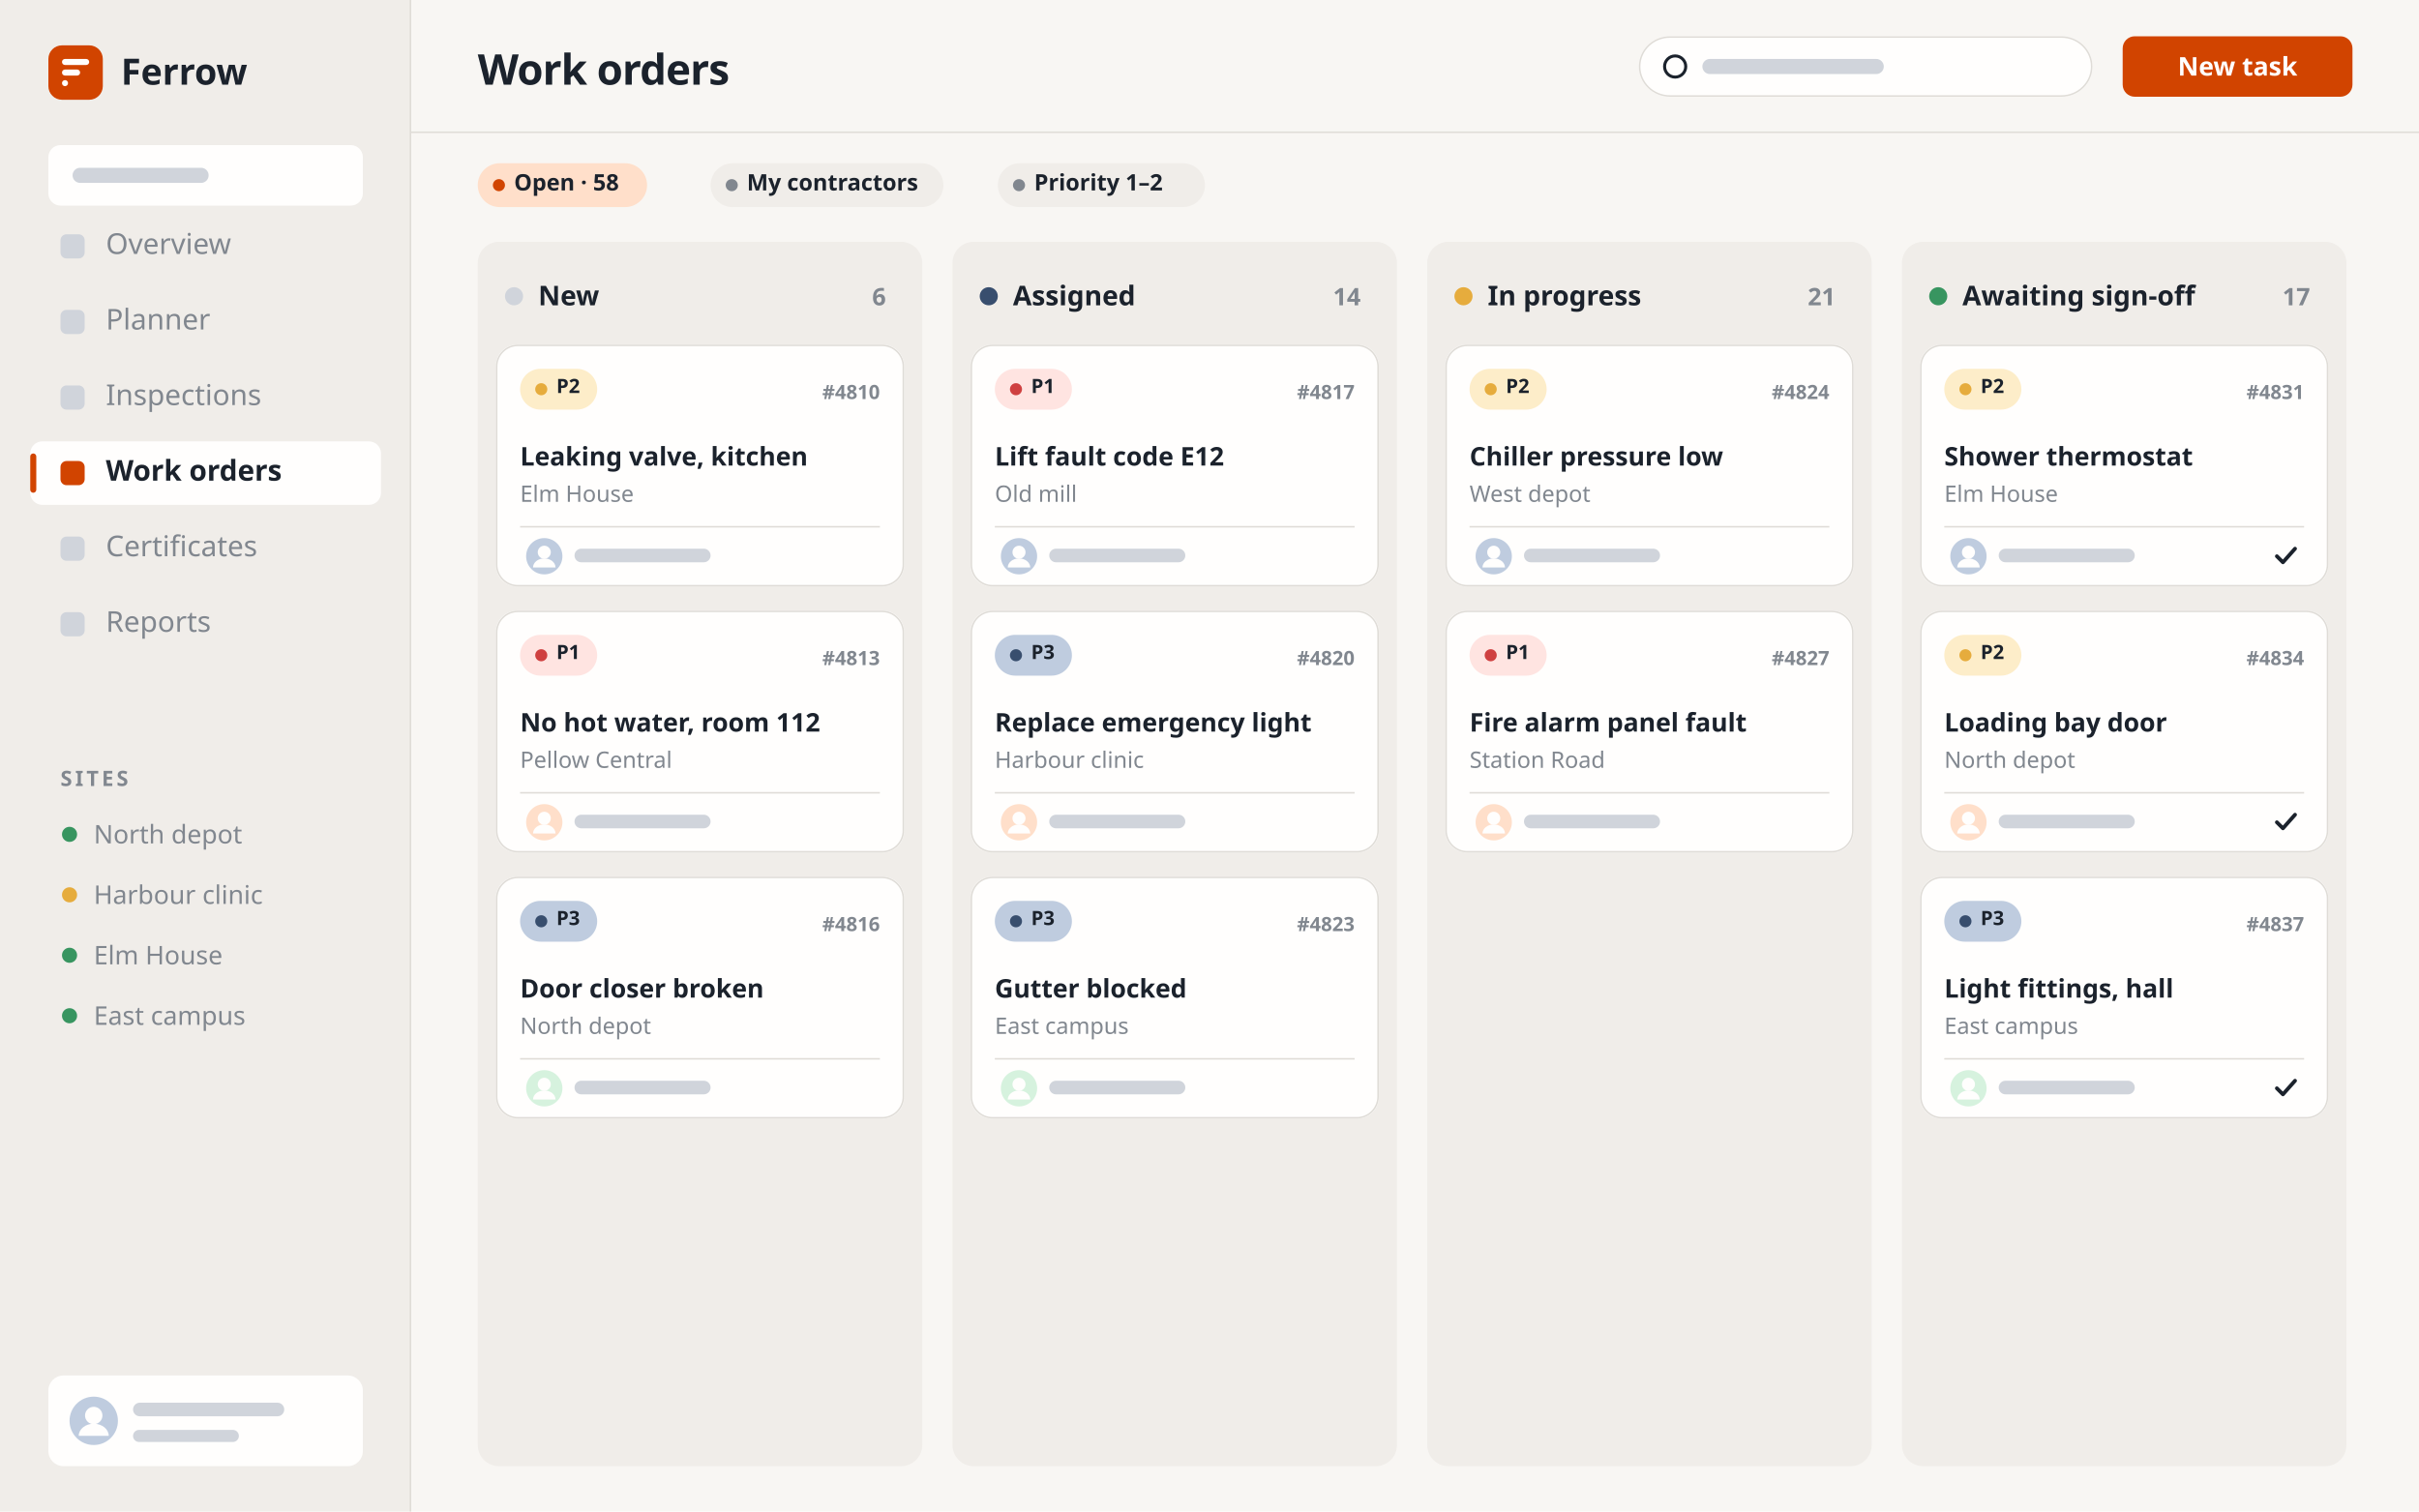
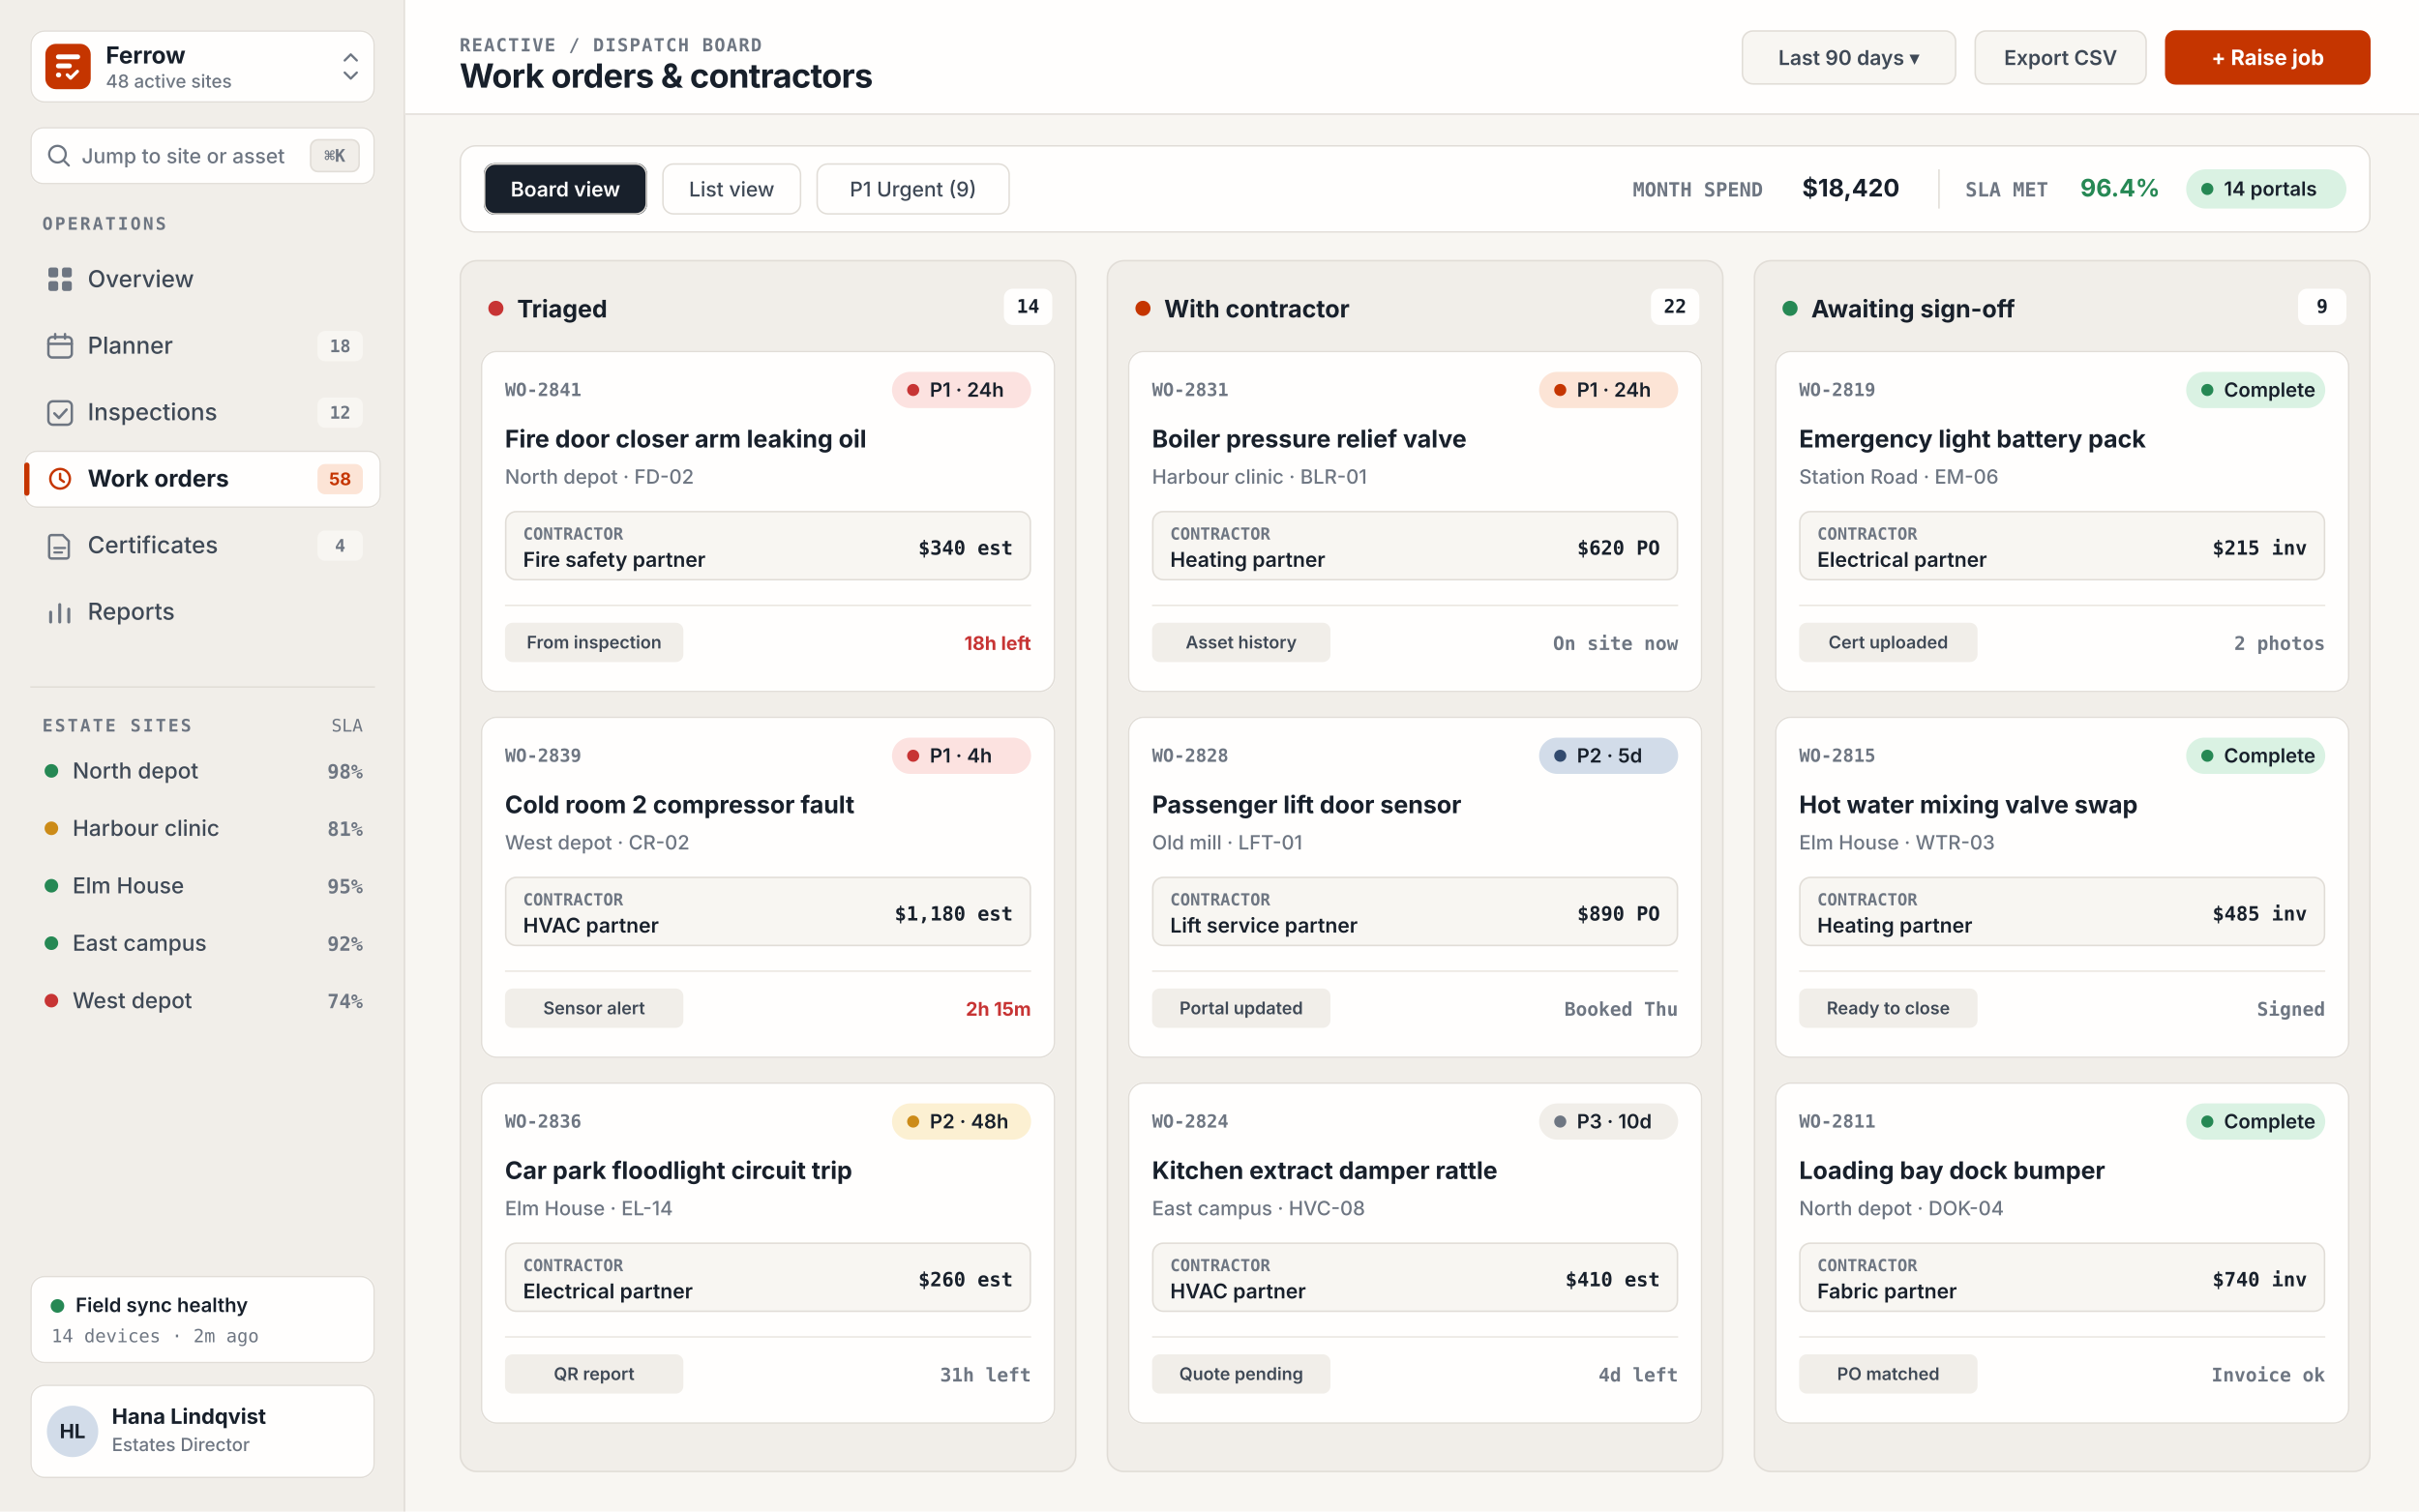
<svg xmlns="http://www.w3.org/2000/svg" viewBox="0 0 1600 1000" width="1600" height="1000">
-   <style>.s-bg{fill:#f8f6f3}.s-panel{fill:#fffefd}.s-sunk{fill:#f0ede9}.s-line{fill:#dfdcd7}.s-ink{fill:#1b222c}.s-muted{fill:#81878f}.s-faint{fill:#d0d4db}.s-acc{fill:#d14400}.s-acc2{fill:#ffdfca}.s-ok{fill:#389560}.s-ok2{fill:#d6f2de}.s-warn{fill:#e6ac3d}.s-warn2{fill:#fdedc9}.s-bad{fill:#cf4040}.s-bad2{fill:#ffe4e1}.s-data{fill:#384e6e}.s-data2{fill:#bfccdf}.s-skin{fill:#d6d3cf}.s-hair{fill:#1f2733}.s-hair2{fill:#7d838e}.s-stroke{fill:none;stroke:#dfdcd7}.s-stroke-ink{fill:none;stroke:#1b222c}.s-stroke-acc{fill:none;stroke:#d14400}.s-stroke-data{fill:none;stroke:#384e6e}.s-text{fill:#1b222c;font-family:system-ui,sans-serif}.s-text-muted{fill:#81878f;font-family:system-ui,sans-serif}.s-text-acc{fill:#d14400;font-family:system-ui,sans-serif}.s-num{fill:#1b222c;font-family:system-ui,sans-serif}.s-logo{fill:currentColor}.s-logo-text{fill:currentColor;font-family:system-ui,sans-serif}</style>
+   <style>.s-bg{fill:#f8f6f2}.s-panel{fill:#fffefd}.s-sunk{fill:#f1eee9}.s-line{fill:#e1ddd7}.s-grid{fill:#eae6e0}.s-ink{fill:#18202b}.s-ink-soft{fill:#3f4956}.s-muted{fill:#6e7682}.s-faint{fill:#cfd4dc}.s-acc{fill:#c53500}.s-acc2{fill:#fce4d6}.s-ok{fill:#268854}.s-ok2{fill:#daf2e3}.s-warn{fill:#cc8b18}.s-warn2{fill:#fcf0d2}.s-bad{fill:#c73434}.s-bad2{fill:#fce2e0}.s-data{fill:#324a6e}.s-data2{fill:#d2dce9}.s-skin{fill:#d6d3cf}.s-hair{fill:#1f2733}.s-hair2{fill:#7d838e}.s-stroke{fill:none;stroke:#e1ddd7}.s-stroke-grid{fill:none;stroke:#eae6e0}.s-stroke-faint{fill:none;stroke:#cfd4dc}.s-stroke-ink{fill:none;stroke:#18202b}.s-stroke-panel{fill:none;stroke:#fffefd}.s-stroke-muted{fill:none;stroke:#6e7682}.s-stroke-acc{fill:none;stroke:#c53500}.s-stroke-ok{fill:none;stroke:#268854}.s-stroke-warn{fill:none;stroke:#cc8b18}.s-stroke-bad{fill:none;stroke:#c73434}.s-stroke-data{fill:none;stroke:#324a6e}.s-text{fill:#18202b;font-family:system-ui,-apple-system,sans-serif}.s-text-soft{fill:#3f4956;font-family:system-ui,-apple-system,sans-serif}.s-text-muted{fill:#6e7682;font-family:system-ui,-apple-system,sans-serif}.s-text-acc{fill:#c53500;font-family:system-ui,-apple-system,sans-serif}.s-text-on-acc{fill:#fffefd;font-family:system-ui,-apple-system,sans-serif}.s-text-ok{fill:#268854;font-family:system-ui,-apple-system,sans-serif}.s-text-bad{fill:#c73434;font-family:system-ui,-apple-system,sans-serif}.s-text-mono{fill:#6e7682;font-family:ui-monospace,Menlo,monospace}.s-text-mono-ink{fill:#18202b;font-family:ui-monospace,Menlo,monospace}.s-num{fill:#18202b;font-family:system-ui,-apple-system,sans-serif}</style>
  <rect x="0" y="0" width="1600" height="1000" class="s-bg" />
-   <rect x="0" y="0" width="272" height="1000" class="s-sunk" />
-   <rect x="271" y="0" width="1" height="1000" class="s-line" />
-   <rect x="32" y="30" width="36" height="36" rx="9" class="s-acc" />
-   <rect x="41" y="39" width="18" height="4" rx="2" class="s-panel" />
-   <rect x="41" y="46" width="12" height="4" rx="2" class="s-panel" />
-   <rect x="41" y="53" width="4" height="4" rx="2" class="s-panel" />
-   <text x="80" y="56" font-size="24" font-weight="760" text-anchor="start" class="s-text">Ferrow</text>
-   <rect x="32" y="96" width="208" height="40" rx="8" class="s-panel" />
-   <rect x="48" y="111" width="90" height="10" rx="5" class="s-faint" />
-   <rect x="40" y="155" width="16" height="16" rx="4" class="s-faint" />
-   <text x="70" y="168" font-size="19" font-weight="500" text-anchor="start" class="s-text-muted">Overview</text>
-   <rect x="40" y="205" width="16" height="16" rx="4" class="s-faint" />
-   <text x="70" y="218" font-size="19" font-weight="500" text-anchor="start" class="s-text-muted">Planner</text>
-   <rect x="40" y="255" width="16" height="16" rx="4" class="s-faint" />
-   <text x="70" y="268" font-size="19" font-weight="500" text-anchor="start" class="s-text-muted">Inspections</text>
-   <rect x="20" y="292" width="232" height="42" rx="8" class="s-panel" />
-   <rect x="20" y="300" width="4" height="26" rx="2" class="s-acc" />
-   <rect x="40" y="305" width="16" height="16" rx="4" class="s-acc" />
-   <text x="70" y="318" font-size="19" font-weight="650" text-anchor="start" class="s-text">Work orders</text>
-   <rect x="40" y="355" width="16" height="16" rx="4" class="s-faint" />
-   <text x="70" y="368" font-size="19" font-weight="500" text-anchor="start" class="s-text-muted">Certificates</text>
-   <rect x="40" y="405" width="16" height="16" rx="4" class="s-faint" />
-   <text x="70" y="418" font-size="19" font-weight="500" text-anchor="start" class="s-text-muted">Reports</text>
-   <text x="40" y="520" font-size="14" font-weight="700" text-anchor="start" class="s-text-muted" letter-spacing="2">SITES</text>
-   <circle cx="46" cy="552" r="5" class="s-ok" />
-   <text x="62" y="558" font-size="17" font-weight="500" text-anchor="start" class="s-text-muted">North depot</text>
-   <circle cx="46" cy="592" r="5" class="s-warn" />
-   <text x="62" y="598" font-size="17" font-weight="500" text-anchor="start" class="s-text-muted">Harbour clinic</text>
-   <circle cx="46" cy="632" r="5" class="s-ok" />
-   <text x="62" y="638" font-size="17" font-weight="500" text-anchor="start" class="s-text-muted">Elm House</text>
-   <circle cx="46" cy="672" r="5" class="s-ok" />
-   <text x="62" y="678" font-size="17" font-weight="500" text-anchor="start" class="s-text-muted">East campus</text>
-   <rect x="32" y="910" width="208" height="60" rx="10" class="s-panel" />
-   <circle cx="62" cy="940" r="16" class="s-data2" />
-   <circle cx="62" cy="936.48" r="5.76" class="s-panel" />
-   <path d="M52.08 949.92a9.92 8 0 0 1 19.84 0" class="s-panel" />
-   <rect x="88" y="928" width="100" height="9" rx="4.5" class="s-faint" />
-   <rect x="88" y="946" width="70" height="8" rx="4" class="s-faint" />
-   <rect x="272" y="0" width="1328" height="88" class="s-bg" />
-   <rect x="272" y="87" width="1328" height="1" class="s-line" />
-   <text x="316" y="56" font-size="28" font-weight="720" text-anchor="start" class="s-text" letter-spacing="-0.5">Work orders</text>
-   <rect x="1084" y="24" width="300" height="40" rx="20" class="s-panel" />
-   <rect x="1084.5" y="24.5" width="299" height="39" rx="20" class="s-stroke" />
-   <circle cx="1108" cy="44" r="7" class="s-stroke-ink" stroke-width="2" />
-   <rect x="1126" y="39" width="120" height="10" rx="5" class="s-faint" />
-   <rect x="1404" y="24" width="152" height="40" rx="8" class="s-acc" />
-   <text x="1480" y="50" font-size="17" font-weight="650" text-anchor="middle" class="s-text" style="fill:var(--shot-panel,#fff)">New task</text>
-   <rect x="316" y="108" width="112" height="29" rx="14.5" class="s-acc2" />
-   <circle cx="330" cy="122.5" r="4" class="s-acc" />
-   <text x="340" y="126" font-size="15" font-weight="560" text-anchor="start" class="s-text">Open · 58</text>
-   <rect x="470" y="108" width="154" height="29" rx="14.5" class="s-sunk" />
-   <circle cx="484" cy="122.5" r="4" class="s-muted" />
-   <text x="494" y="126" font-size="15" font-weight="560" text-anchor="start" class="s-text">My contractors</text>
-   <rect x="660" y="108" width="137" height="29" rx="14.5" class="s-sunk" />
-   <circle cx="674" cy="122.5" r="4" class="s-muted" />
-   <text x="684" y="126" font-size="15" font-weight="560" text-anchor="start" class="s-text">Priority 1–2</text>
-   <rect x="316" y="160" width="294" height="810" rx="14" class="s-sunk" />
-   <circle cx="340" cy="196" r="6" class="s-faint" />
-   <text x="356" y="202" font-size="18" font-weight="680" text-anchor="start" class="s-text">New</text>
-   <text x="586" y="202" font-size="16" font-weight="600" text-anchor="end" class="s-text-muted">6</text>
-   <rect x="328" y="228" width="270" height="160" rx="14" class="s-panel" />
-   <rect x="328.5" y="228.5" width="269" height="159" rx="14" class="s-stroke" />
-   <rect x="344" y="244" width="51" height="27" rx="13.5" class="s-warn2" />
-   <circle cx="358" cy="257.5" r="4" class="s-warn" />
-   <text x="368" y="260" font-size="13" font-weight="560" text-anchor="start" class="s-text">P2</text>
-   <text x="582" y="264" font-size="13" font-weight="600" text-anchor="end" class="s-text-muted">#4810</text>
-   <text x="344" y="308" font-size="17" font-weight="650" text-anchor="start" class="s-text">Leaking valve, kitchen</text>
-   <text x="344" y="332" font-size="15" font-weight="500" text-anchor="start" class="s-text-muted">Elm House</text>
-   <rect x="344" y="348" width="238" height="1" class="s-line" />
-   <circle cx="360" cy="368" r="12" class="s-data2" />
-   <circle cx="360" cy="365.36" r="4.32" class="s-panel" />
-   <path d="M352.56 375.44a7.44 6 0 0 1 14.88 0" class="s-panel" />
-   <rect x="380" y="363" width="90" height="9" rx="4.5" class="s-faint" />
-   <rect x="328" y="404" width="270" height="160" rx="14" class="s-panel" />
-   <rect x="328.5" y="404.5" width="269" height="159" rx="14" class="s-stroke" />
-   <rect x="344" y="420" width="51" height="27" rx="13.5" class="s-bad2" />
-   <circle cx="358" cy="433.5" r="4" class="s-bad" />
-   <text x="368" y="436" font-size="13" font-weight="560" text-anchor="start" class="s-text">P1</text>
-   <text x="582" y="440" font-size="13" font-weight="600" text-anchor="end" class="s-text-muted">#4813</text>
-   <text x="344" y="484" font-size="17" font-weight="650" text-anchor="start" class="s-text">No hot water, room 112</text>
-   <text x="344" y="508" font-size="15" font-weight="500" text-anchor="start" class="s-text-muted">Pellow Central</text>
-   <rect x="344" y="524" width="238" height="1" class="s-line" />
-   <circle cx="360" cy="544" r="12" class="s-acc2" />
-   <circle cx="360" cy="541.36" r="4.32" class="s-panel" />
-   <path d="M352.56 551.44a7.44 6 0 0 1 14.88 0" class="s-panel" />
-   <rect x="380" y="539" width="90" height="9" rx="4.5" class="s-faint" />
-   <rect x="328" y="580" width="270" height="160" rx="14" class="s-panel" />
-   <rect x="328.5" y="580.5" width="269" height="159" rx="14" class="s-stroke" />
-   <rect x="344" y="596" width="51" height="27" rx="13.5" class="s-data2" />
-   <circle cx="358" cy="609.5" r="4" class="s-data" />
-   <text x="368" y="612" font-size="13" font-weight="560" text-anchor="start" class="s-text">P3</text>
-   <text x="582" y="616" font-size="13" font-weight="600" text-anchor="end" class="s-text-muted">#4816</text>
-   <text x="344" y="660" font-size="17" font-weight="650" text-anchor="start" class="s-text">Door closer broken</text>
-   <text x="344" y="684" font-size="15" font-weight="500" text-anchor="start" class="s-text-muted">North depot</text>
-   <rect x="344" y="700" width="238" height="1" class="s-line" />
-   <circle cx="360" cy="720" r="12" class="s-ok2" />
-   <circle cx="360" cy="717.36" r="4.32" class="s-panel" />
-   <path d="M352.56 727.44a7.44 6 0 0 1 14.88 0" class="s-panel" />
-   <rect x="380" y="715" width="90" height="9" rx="4.5" class="s-faint" />
-   <rect x="630" y="160" width="294" height="810" rx="14" class="s-sunk" />
-   <circle cx="654" cy="196" r="6" class="s-data" />
-   <text x="670" y="202" font-size="18" font-weight="680" text-anchor="start" class="s-text">Assigned</text>
-   <text x="900" y="202" font-size="16" font-weight="600" text-anchor="end" class="s-text-muted">14</text>
-   <rect x="642" y="228" width="270" height="160" rx="14" class="s-panel" />
-   <rect x="642.5" y="228.5" width="269" height="159" rx="14" class="s-stroke" />
-   <rect x="658" y="244" width="51" height="27" rx="13.5" class="s-bad2" />
-   <circle cx="672" cy="257.5" r="4" class="s-bad" />
-   <text x="682" y="260" font-size="13" font-weight="560" text-anchor="start" class="s-text">P1</text>
-   <text x="896" y="264" font-size="13" font-weight="600" text-anchor="end" class="s-text-muted">#4817</text>
-   <text x="658" y="308" font-size="17" font-weight="650" text-anchor="start" class="s-text">Lift fault code E12</text>
-   <text x="658" y="332" font-size="15" font-weight="500" text-anchor="start" class="s-text-muted">Old mill</text>
-   <rect x="658" y="348" width="238" height="1" class="s-line" />
-   <circle cx="674" cy="368" r="12" class="s-data2" />
-   <circle cx="674" cy="365.36" r="4.32" class="s-panel" />
-   <path d="M666.56 375.44a7.44 6 0 0 1 14.88 0" class="s-panel" />
-   <rect x="694" y="363" width="90" height="9" rx="4.5" class="s-faint" />
-   <rect x="642" y="404" width="270" height="160" rx="14" class="s-panel" />
-   <rect x="642.5" y="404.5" width="269" height="159" rx="14" class="s-stroke" />
-   <rect x="658" y="420" width="51" height="27" rx="13.5" class="s-data2" />
-   <circle cx="672" cy="433.5" r="4" class="s-data" />
-   <text x="682" y="436" font-size="13" font-weight="560" text-anchor="start" class="s-text">P3</text>
-   <text x="896" y="440" font-size="13" font-weight="600" text-anchor="end" class="s-text-muted">#4820</text>
-   <text x="658" y="484" font-size="17" font-weight="650" text-anchor="start" class="s-text">Replace emergency light</text>
-   <text x="658" y="508" font-size="15" font-weight="500" text-anchor="start" class="s-text-muted">Harbour clinic</text>
-   <rect x="658" y="524" width="238" height="1" class="s-line" />
-   <circle cx="674" cy="544" r="12" class="s-acc2" />
-   <circle cx="674" cy="541.36" r="4.32" class="s-panel" />
-   <path d="M666.56 551.44a7.44 6 0 0 1 14.88 0" class="s-panel" />
-   <rect x="694" y="539" width="90" height="9" rx="4.5" class="s-faint" />
-   <rect x="642" y="580" width="270" height="160" rx="14" class="s-panel" />
-   <rect x="642.5" y="580.5" width="269" height="159" rx="14" class="s-stroke" />
-   <rect x="658" y="596" width="51" height="27" rx="13.5" class="s-data2" />
-   <circle cx="672" cy="609.5" r="4" class="s-data" />
-   <text x="682" y="612" font-size="13" font-weight="560" text-anchor="start" class="s-text">P3</text>
-   <text x="896" y="616" font-size="13" font-weight="600" text-anchor="end" class="s-text-muted">#4823</text>
-   <text x="658" y="660" font-size="17" font-weight="650" text-anchor="start" class="s-text">Gutter blocked</text>
-   <text x="658" y="684" font-size="15" font-weight="500" text-anchor="start" class="s-text-muted">East campus</text>
-   <rect x="658" y="700" width="238" height="1" class="s-line" />
-   <circle cx="674" cy="720" r="12" class="s-ok2" />
-   <circle cx="674" cy="717.36" r="4.32" class="s-panel" />
-   <path d="M666.56 727.44a7.44 6 0 0 1 14.88 0" class="s-panel" />
-   <rect x="694" y="715" width="90" height="9" rx="4.5" class="s-faint" />
-   <rect x="944" y="160" width="294" height="810" rx="14" class="s-sunk" />
-   <circle cx="968" cy="196" r="6" class="s-warn" />
-   <text x="984" y="202" font-size="18" font-weight="680" text-anchor="start" class="s-text">In progress</text>
-   <text x="1214" y="202" font-size="16" font-weight="600" text-anchor="end" class="s-text-muted">21</text>
-   <rect x="956" y="228" width="270" height="160" rx="14" class="s-panel" />
-   <rect x="956.5" y="228.5" width="269" height="159" rx="14" class="s-stroke" />
-   <rect x="972" y="244" width="51" height="27" rx="13.5" class="s-warn2" />
-   <circle cx="986" cy="257.5" r="4" class="s-warn" />
-   <text x="996" y="260" font-size="13" font-weight="560" text-anchor="start" class="s-text">P2</text>
-   <text x="1210" y="264" font-size="13" font-weight="600" text-anchor="end" class="s-text-muted">#4824</text>
-   <text x="972" y="308" font-size="17" font-weight="650" text-anchor="start" class="s-text">Chiller pressure low</text>
-   <text x="972" y="332" font-size="15" font-weight="500" text-anchor="start" class="s-text-muted">West depot</text>
-   <rect x="972" y="348" width="238" height="1" class="s-line" />
-   <circle cx="988" cy="368" r="12" class="s-data2" />
-   <circle cx="988" cy="365.36" r="4.32" class="s-panel" />
-   <path d="M980.56 375.44a7.44 6 0 0 1 14.88 0" class="s-panel" />
-   <rect x="1008" y="363" width="90" height="9" rx="4.5" class="s-faint" />
-   <rect x="956" y="404" width="270" height="160" rx="14" class="s-panel" />
-   <rect x="956.5" y="404.5" width="269" height="159" rx="14" class="s-stroke" />
-   <rect x="972" y="420" width="51" height="27" rx="13.5" class="s-bad2" />
-   <circle cx="986" cy="433.5" r="4" class="s-bad" />
-   <text x="996" y="436" font-size="13" font-weight="560" text-anchor="start" class="s-text">P1</text>
-   <text x="1210" y="440" font-size="13" font-weight="600" text-anchor="end" class="s-text-muted">#4827</text>
-   <text x="972" y="484" font-size="17" font-weight="650" text-anchor="start" class="s-text">Fire alarm panel fault</text>
-   <text x="972" y="508" font-size="15" font-weight="500" text-anchor="start" class="s-text-muted">Station Road</text>
-   <rect x="972" y="524" width="238" height="1" class="s-line" />
-   <circle cx="988" cy="544" r="12" class="s-acc2" />
-   <circle cx="988" cy="541.36" r="4.32" class="s-panel" />
-   <path d="M980.56 551.44a7.44 6 0 0 1 14.88 0" class="s-panel" />
-   <rect x="1008" y="539" width="90" height="9" rx="4.5" class="s-faint" />
-   <rect x="1258" y="160" width="294" height="810" rx="14" class="s-sunk" />
-   <circle cx="1282" cy="196" r="6" class="s-ok" />
-   <text x="1298" y="202" font-size="18" font-weight="680" text-anchor="start" class="s-text">Awaiting sign-off</text>
-   <text x="1528" y="202" font-size="16" font-weight="600" text-anchor="end" class="s-text-muted">17</text>
-   <rect x="1270" y="228" width="270" height="160" rx="14" class="s-panel" />
-   <rect x="1270.5" y="228.5" width="269" height="159" rx="14" class="s-stroke" />
-   <rect x="1286" y="244" width="51" height="27" rx="13.5" class="s-warn2" />
-   <circle cx="1300" cy="257.5" r="4" class="s-warn" />
-   <text x="1310" y="260" font-size="13" font-weight="560" text-anchor="start" class="s-text">P2</text>
-   <text x="1524" y="264" font-size="13" font-weight="600" text-anchor="end" class="s-text-muted">#4831</text>
-   <text x="1286" y="308" font-size="17" font-weight="650" text-anchor="start" class="s-text">Shower thermostat</text>
-   <text x="1286" y="332" font-size="15" font-weight="500" text-anchor="start" class="s-text-muted">Elm House</text>
-   <rect x="1286" y="348" width="238" height="1" class="s-line" />
-   <circle cx="1302" cy="368" r="12" class="s-data2" />
-   <circle cx="1302" cy="365.36" r="4.32" class="s-panel" />
-   <path d="M1294.56 375.44a7.44 6 0 0 1 14.88 0" class="s-panel" />
-   <rect x="1322" y="363" width="90" height="9" rx="4.5" class="s-faint" />
-   <path d="M1506 368l4 4 8-9" class="s-stroke-ink" stroke-width="2.5" stroke-linecap="round" stroke-linejoin="round" />
-   <rect x="1270" y="404" width="270" height="160" rx="14" class="s-panel" />
-   <rect x="1270.5" y="404.5" width="269" height="159" rx="14" class="s-stroke" />
-   <rect x="1286" y="420" width="51" height="27" rx="13.5" class="s-warn2" />
-   <circle cx="1300" cy="433.5" r="4" class="s-warn" />
-   <text x="1310" y="436" font-size="13" font-weight="560" text-anchor="start" class="s-text">P2</text>
-   <text x="1524" y="440" font-size="13" font-weight="600" text-anchor="end" class="s-text-muted">#4834</text>
-   <text x="1286" y="484" font-size="17" font-weight="650" text-anchor="start" class="s-text">Loading bay door</text>
-   <text x="1286" y="508" font-size="15" font-weight="500" text-anchor="start" class="s-text-muted">North depot</text>
-   <rect x="1286" y="524" width="238" height="1" class="s-line" />
-   <circle cx="1302" cy="544" r="12" class="s-acc2" />
-   <circle cx="1302" cy="541.36" r="4.32" class="s-panel" />
-   <path d="M1294.56 551.44a7.44 6 0 0 1 14.88 0" class="s-panel" />
-   <rect x="1322" y="539" width="90" height="9" rx="4.5" class="s-faint" />
-   <path d="M1506 544l4 4 8-9" class="s-stroke-ink" stroke-width="2.5" stroke-linecap="round" stroke-linejoin="round" />
-   <rect x="1270" y="580" width="270" height="160" rx="14" class="s-panel" />
-   <rect x="1270.5" y="580.5" width="269" height="159" rx="14" class="s-stroke" />
-   <rect x="1286" y="596" width="51" height="27" rx="13.5" class="s-data2" />
-   <circle cx="1300" cy="609.5" r="4" class="s-data" />
-   <text x="1310" y="612" font-size="13" font-weight="560" text-anchor="start" class="s-text">P3</text>
-   <text x="1524" y="616" font-size="13" font-weight="600" text-anchor="end" class="s-text-muted">#4837</text>
-   <text x="1286" y="660" font-size="17" font-weight="650" text-anchor="start" class="s-text">Light fittings, hall</text>
-   <text x="1286" y="684" font-size="15" font-weight="500" text-anchor="start" class="s-text-muted">East campus</text>
-   <rect x="1286" y="700" width="238" height="1" class="s-line" />
-   <circle cx="1302" cy="720" r="12" class="s-ok2" />
-   <circle cx="1302" cy="717.36" r="4.32" class="s-panel" />
-   <path d="M1294.56 727.44a7.44 6 0 0 1 14.88 0" class="s-panel" />
-   <rect x="1322" y="715" width="90" height="9" rx="4.5" class="s-faint" />
-   <path d="M1506 720l4 4 8-9" class="s-stroke-ink" stroke-width="2.5" stroke-linecap="round" stroke-linejoin="round" />
+   <rect x="0" y="0" width="268" height="1000" class="s-sunk" />
+   <rect x="267" y="0" width="1" height="1000" class="s-line" />
+   <rect x="20" y="20" width="228" height="48" rx="9" class="s-panel" />
+   <rect x="20.5" y="20.5" width="227" height="47" rx="9" class="s-stroke" />
+   <rect x="30" y="29" width="30" height="30" rx="7" class="s-acc" />
+   <rect x="37" y="36" width="16" height="3.2" rx="1.6" class="s-panel" />
+   <rect x="37" y="42" width="10.5" height="3.2" rx="1.6" class="s-panel" />
+   <rect x="37" y="48" width="3.5" height="3.2" rx="1.6" class="s-panel" />
+   <path d="M44.5 49.5l2.2 2.2 4.5-4.5" class="s-stroke-panel" stroke-width="2.1" stroke-linecap="round" stroke-linejoin="round" />
+   <text x="70" y="42" font-size="15.5" font-weight="720" class="s-text">Ferrow</text>
+   <text x="70" y="58" font-size="12" font-weight="500" class="s-text-muted">48 active sites</text>
+   <path d="M228 40l4-4 4 4M228 48l4 4 4-4" class="s-stroke-muted" stroke-width="1.5" stroke-linecap="round" stroke-linejoin="round" />
+   <rect x="20" y="84" width="228" height="38" rx="8" class="s-panel" />
+   <rect x="20.5" y="84.5" width="227" height="37" rx="8" class="s-stroke" />
+   <circle cx="38" cy="102" r="5.5" class="s-stroke-muted" stroke-width="1.5" />
+   <path d="M42.2 106.2l3.3 3.3" class="s-stroke-muted" stroke-width="1.5" stroke-linecap="round" />
+   <text x="54" y="108" font-size="13.5" font-weight="500" class="s-text-muted">Jump to site or asset</text>
+   <rect x="205" y="92" width="33" height="22" rx="5" class="s-sunk" />
+   <rect x="205.5" y="92.5" width="32" height="21" rx="5" class="s-stroke" />
+   <text x="221.5" y="107" font-size="11.5" font-weight="600" text-anchor="middle" class="s-text-mono">⌘K</text>
+   <text x="28" y="152" font-size="11.5" font-weight="650" letter-spacing="1.4" class="s-text-mono">OPERATIONS</text>
+   <rect x="32" y="177" width="6.5" height="6.5" rx="1.5" class="s-muted" />
+   <rect x="41" y="177" width="6.5" height="6.5" rx="1.5" class="s-muted" />
+   <rect x="32" y="186" width="6.5" height="6.5" rx="1.5" class="s-muted" />
+   <rect x="41" y="186" width="6.5" height="6.5" rx="1.5" class="s-muted" />
+   <text x="58" y="190" font-size="15.5" font-weight="500" class="s-text-soft">Overview</text>
+   <rect x="32" y="223" width="15.5" height="13.5" rx="2.5" class="s-stroke-muted" stroke-width="1.6" />
+   <path d="M32 227.5h15.5M36.5 221v3M43 221v3" class="s-stroke-muted" stroke-width="1.6" stroke-linecap="round" />
+   <text x="58" y="234" font-size="15.5" font-weight="500" class="s-text-soft">Planner</text>
+   <rect x="210" y="219" width="30" height="20" rx="5" class="s-bg" />
+   <text x="225" y="233" font-size="11.5" font-weight="650" text-anchor="middle" class="s-text-mono">18</text>
+   <rect x="32" y="265.5" width="15.5" height="15.5" rx="3" class="s-stroke-muted" stroke-width="1.6" />
+   <path d="M36 273.5l3 3 5-5.5" class="s-stroke-muted" stroke-width="1.7" stroke-linecap="round" stroke-linejoin="round" />
+   <text x="58" y="278" font-size="15.5" font-weight="500" class="s-text-soft">Inspections</text>
+   <rect x="210" y="263" width="30" height="20" rx="5" class="s-bg" />
+   <text x="225" y="277" font-size="11.5" font-weight="650" text-anchor="middle" class="s-text-mono">12</text>
+   <rect x="16" y="298" width="236" height="38" rx="8" class="s-panel" />
+   <rect x="16.5" y="298.5" width="235" height="37" rx="8" class="s-stroke" />
+   <rect x="16" y="306" width="3.5" height="22" rx="1.75" class="s-acc" />
+   <circle cx="39.75" cy="316.75" r="6.5" class="s-stroke-acc" stroke-width="1.6" />
+   <path d="M39.75 313.5v3.5l2.5 1.8" class="s-stroke-acc" stroke-width="1.6" stroke-linecap="round" />
+   <text x="58" y="322" font-size="15.5" font-weight="660" class="s-text">Work orders</text>
+   <rect x="210" y="307" width="30" height="20" rx="5" class="s-acc2" />
+   <text x="225" y="321" font-size="11.5" font-weight="650" text-anchor="middle" class="s-text-acc">58</text>
+   <path d="M34 354h7.5l4 4v10a1.5 1.5 0 0 1-1.5 1.5H34A1.5 1.5 0 0 1 32.5 368V355.5A1.5 1.5 0 0 1 34 354z" class="s-stroke-muted" stroke-width="1.6" />
+   <path d="M36 362.5h7M36 365.5h5" class="s-stroke-muted" stroke-width="1.5" stroke-linecap="round" />
+   <text x="58" y="366" font-size="15.5" font-weight="500" class="s-text-soft">Certificates</text>
+   <rect x="210" y="351" width="30" height="20" rx="5" class="s-bg" />
+   <text x="225" y="365" font-size="11.5" font-weight="650" text-anchor="middle" class="s-text-mono">4</text>
+   <path d="M33.5 411.5V405M39.5 411.5V400M45.5 411.5V403" class="s-stroke-muted" stroke-width="2" stroke-linecap="round" />
+   <text x="58" y="410" font-size="15.5" font-weight="500" class="s-text-soft">Reports</text>
+   <rect x="20" y="454" width="228" height="1" class="s-line" />
+   <text x="28" y="484" font-size="11.5" font-weight="650" letter-spacing="1.4" class="s-text-mono">ESTATE SITES</text>
+   <text x="240" y="484" font-size="11.5" font-weight="500" text-anchor="end" class="s-text-mono">SLA</text>
+   <circle cx="34" cy="510" r="4.5" class="s-ok" />
+   <text x="48" y="515" font-size="14.5" font-weight="520" class="s-text-soft">North depot</text>
+   <text x="240" y="515" font-size="13" font-weight="600" text-anchor="end" class="s-text-mono">98%</text>
+   <circle cx="34" cy="548" r="4.5" class="s-warn" />
+   <text x="48" y="553" font-size="14.5" font-weight="520" class="s-text-soft">Harbour clinic</text>
+   <text x="240" y="553" font-size="13" font-weight="600" text-anchor="end" class="s-text-mono">81%</text>
+   <circle cx="34" cy="586" r="4.5" class="s-ok" />
+   <text x="48" y="591" font-size="14.5" font-weight="520" class="s-text-soft">Elm House</text>
+   <text x="240" y="591" font-size="13" font-weight="600" text-anchor="end" class="s-text-mono">95%</text>
+   <circle cx="34" cy="624" r="4.5" class="s-ok" />
+   <text x="48" y="629" font-size="14.5" font-weight="520" class="s-text-soft">East campus</text>
+   <text x="240" y="629" font-size="13" font-weight="600" text-anchor="end" class="s-text-mono">92%</text>
+   <circle cx="34" cy="662" r="4.5" class="s-bad" />
+   <text x="48" y="667" font-size="14.5" font-weight="520" class="s-text-soft">West depot</text>
+   <text x="240" y="667" font-size="13" font-weight="600" text-anchor="end" class="s-text-mono">74%</text>
+   <rect x="20" y="844" width="228" height="58" rx="9" class="s-panel" />
+   <rect x="20.5" y="844.5" width="227" height="57" rx="9" class="s-stroke" />
+   <circle cx="38" cy="864" r="4.5" class="s-ok" />
+   <text x="50" y="868" font-size="13" font-weight="640" class="s-text">Field sync healthy</text>
+   <text x="34" y="888" font-size="12" font-weight="500" class="s-text-mono">14 devices · 2m ago</text>
+   <rect x="20" y="916" width="228" height="62" rx="9" class="s-panel" />
+   <rect x="20.5" y="916.5" width="227" height="61" rx="9" class="s-stroke" />
+   <circle cx="48" cy="947" r="17" class="s-data2" />
+   <text x="48" y="951.5" font-size="13" font-weight="680" text-anchor="middle" class="s-text">HL</text>
+   <text x="74" y="942" font-size="14" font-weight="660" class="s-text">Hana Lindqvist</text>
+   <text x="74" y="960" font-size="12" font-weight="500" class="s-text-muted">Estates Director</text>
+   <rect x="268" y="0" width="1332" height="76" class="s-panel" />
+   <rect x="268" y="75" width="1332" height="1" class="s-line" />
+   <text x="304" y="34" font-size="12" font-weight="600" letter-spacing="0.8" class="s-text-mono">REACTIVE / DISPATCH BOARD</text>
+   <text x="304" y="58" font-size="22" font-weight="720" letter-spacing="-0.4" class="s-text">Work orders &amp; contractors</text>
+   <rect x="1152" y="20" width="142" height="36" rx="7" class="s-bg" />
+   <rect x="1152.5" y="20.5" width="141" height="35" rx="7" class="s-stroke" />
+   <text x="1223" y="43" font-size="13.5" font-weight="560" text-anchor="middle" class="s-text-soft">Last 90 days ▾</text>
+   <rect x="1306" y="20" width="114" height="36" rx="7" class="s-bg" />
+   <rect x="1306.5" y="20.5" width="113" height="35" rx="7" class="s-stroke" />
+   <text x="1363" y="43" font-size="13.5" font-weight="560" text-anchor="middle" class="s-text-soft">Export CSV</text>
+   <rect x="1432" y="20" width="136" height="36" rx="7" class="s-acc" />
+   <text x="1500" y="43" font-size="14" font-weight="660" text-anchor="middle" class="s-text-on-acc">+ Raise job</text>
+   <rect x="304" y="96" width="1264" height="58" rx="10" class="s-panel" />
+   <rect x="304.5" y="96.5" width="1263" height="57" rx="10" class="s-stroke" />
+   <rect x="320" y="108" width="108" height="34" rx="7" class="s-ink" />
+   <rect x="320.5" y="108.5" width="107" height="33" rx="7" class="s-stroke" />
+   <text x="374" y="130" font-size="13.5" font-weight="640" text-anchor="middle" class="s-text-on-acc">Board view</text>
+   <rect x="438" y="108" width="92" height="34" rx="7" class="s-panel" />
+   <rect x="438.5" y="108.5" width="91" height="33" rx="7" class="s-stroke" />
+   <text x="484" y="130" font-size="13.5" font-weight="520" text-anchor="middle" class="s-text-soft">List view</text>
+   <rect x="540" y="108" width="128" height="34" rx="7" class="s-panel" />
+   <rect x="540.5" y="108.5" width="127" height="33" rx="7" class="s-stroke" />
+   <text x="604" y="130" font-size="13.5" font-weight="520" text-anchor="middle" class="s-text-soft">P1 Urgent (9)</text>
+   <text x="1080" y="130" font-size="13" font-weight="600" class="s-text-mono">MONTH SPEND</text>
+   <text x="1192" y="130" font-size="16" font-weight="740" class="s-num">$18,420</text>
+   <rect x="1282" y="112" width="1" height="26" class="s-line" />
+   <text x="1300" y="130" font-size="13" font-weight="600" class="s-text-mono">SLA MET</text>
+   <text x="1376" y="130" font-size="16" font-weight="740" class="s-text-ok">96.4%</text>
+   <rect x="1446" y="112" width="106" height="26" rx="13" class="s-ok2" />
+   <circle cx="1460" cy="125" r="4" class="s-ok" />
+   <text x="1471" y="129.5" font-size="13" font-weight="600" text-anchor="start" class="s-text">14 portals</text>
+   <rect x="304" y="172" width="408" height="802" rx="11" class="s-sunk" />
+   <rect x="304.5" y="172.5" width="407" height="801" rx="11" class="s-stroke" />
+   <circle cx="328" cy="204" r="5" class="s-bad" />
+   <text x="342" y="210" font-size="16" font-weight="680" class="s-text">Triaged</text>
+   <rect x="664" y="191" width="32" height="24" rx="6" class="s-panel" />
+   <text x="680" y="207" font-size="12.5" font-weight="700" text-anchor="middle" class="s-text-mono-ink">14</text>
+   <rect x="318" y="232" width="380" height="226" rx="10" class="s-panel" />
+   <rect x="318.5" y="232.5" width="379" height="225" rx="10" class="s-stroke" />
+   <text x="334" y="262" font-size="12" font-weight="680" class="s-text-mono">WO-2841</text>
+   <rect x="590" y="246" width="92" height="24" rx="12" class="s-bad2" />
+   <circle cx="604" cy="258" r="4" class="s-bad" />
+   <text x="615" y="262.5" font-size="13" font-weight="600" text-anchor="start" class="s-text">P1 · 24h</text>
+   <text x="334" y="296" font-size="16" font-weight="680" class="s-text">Fire door closer arm leaking oil</text>
+   <text x="334" y="320" font-size="13" font-weight="500" class="s-text-muted">North depot · FD-02</text>
+   <rect x="334" y="338" width="348" height="46" rx="7" class="s-bg" />
+   <rect x="334.5" y="338.5" width="347" height="45" rx="7" class="s-stroke" />
+   <text x="346" y="357" font-size="11" font-weight="600" class="s-text-mono">CONTRACTOR</text>
+   <text x="346" y="375" font-size="13.5" font-weight="640" class="s-text">Fire safety partner</text>
+   <text x="670" y="367" font-size="13" font-weight="700" text-anchor="end" class="s-text-mono-ink">$340 est</text>
+   <rect x="334" y="400" width="348" height="1" class="s-grid" />
+   <rect x="334" y="412" width="118" height="26" rx="5" class="s-sunk" />
+   <text x="393" y="429" font-size="11.5" font-weight="600" text-anchor="middle" class="s-text-soft">From inspection</text>
+   <text x="682" y="430" font-size="12.5" font-weight="660" text-anchor="end" class="s-text-bad">18h left</text>
+   <rect x="318" y="474" width="380" height="226" rx="10" class="s-panel" />
+   <rect x="318.5" y="474.5" width="379" height="225" rx="10" class="s-stroke" />
+   <text x="334" y="504" font-size="12" font-weight="680" class="s-text-mono">WO-2839</text>
+   <rect x="590" y="488" width="92" height="24" rx="12" class="s-bad2" />
+   <circle cx="604" cy="500" r="4" class="s-bad" />
+   <text x="615" y="504.5" font-size="13" font-weight="600" text-anchor="start" class="s-text">P1 · 4h</text>
+   <text x="334" y="538" font-size="16" font-weight="680" class="s-text">Cold room 2 compressor fault</text>
+   <text x="334" y="562" font-size="13" font-weight="500" class="s-text-muted">West depot · CR-02</text>
+   <rect x="334" y="580" width="348" height="46" rx="7" class="s-bg" />
+   <rect x="334.5" y="580.5" width="347" height="45" rx="7" class="s-stroke" />
+   <text x="346" y="599" font-size="11" font-weight="600" class="s-text-mono">CONTRACTOR</text>
+   <text x="346" y="617" font-size="13.5" font-weight="640" class="s-text">HVAC partner</text>
+   <text x="670" y="609" font-size="13" font-weight="700" text-anchor="end" class="s-text-mono-ink">$1,180 est</text>
+   <rect x="334" y="642" width="348" height="1" class="s-grid" />
+   <rect x="334" y="654" width="118" height="26" rx="5" class="s-sunk" />
+   <text x="393" y="671" font-size="11.5" font-weight="600" text-anchor="middle" class="s-text-soft">Sensor alert</text>
+   <text x="682" y="672" font-size="12.5" font-weight="660" text-anchor="end" class="s-text-bad">2h 15m</text>
+   <rect x="318" y="716" width="380" height="226" rx="10" class="s-panel" />
+   <rect x="318.5" y="716.5" width="379" height="225" rx="10" class="s-stroke" />
+   <text x="334" y="746" font-size="12" font-weight="680" class="s-text-mono">WO-2836</text>
+   <rect x="590" y="730" width="92" height="24" rx="12" class="s-warn2" />
+   <circle cx="604" cy="742" r="4" class="s-warn" />
+   <text x="615" y="746.5" font-size="13" font-weight="600" text-anchor="start" class="s-text">P2 · 48h</text>
+   <text x="334" y="780" font-size="16" font-weight="680" class="s-text">Car park floodlight circuit trip</text>
+   <text x="334" y="804" font-size="13" font-weight="500" class="s-text-muted">Elm House · EL-14</text>
+   <rect x="334" y="822" width="348" height="46" rx="7" class="s-bg" />
+   <rect x="334.5" y="822.5" width="347" height="45" rx="7" class="s-stroke" />
+   <text x="346" y="841" font-size="11" font-weight="600" class="s-text-mono">CONTRACTOR</text>
+   <text x="346" y="859" font-size="13.5" font-weight="640" class="s-text">Electrical partner</text>
+   <text x="670" y="851" font-size="13" font-weight="700" text-anchor="end" class="s-text-mono-ink">$260 est</text>
+   <rect x="334" y="884" width="348" height="1" class="s-grid" />
+   <rect x="334" y="896" width="118" height="26" rx="5" class="s-sunk" />
+   <text x="393" y="913" font-size="11.5" font-weight="600" text-anchor="middle" class="s-text-soft">QR report</text>
+   <text x="682" y="914" font-size="12.5" font-weight="660" text-anchor="end" class="s-text-mono">31h left</text>
+   <rect x="732" y="172" width="408" height="802" rx="11" class="s-sunk" />
+   <rect x="732.5" y="172.5" width="407" height="801" rx="11" class="s-stroke" />
+   <circle cx="756" cy="204" r="5" class="s-acc" />
+   <text x="770" y="210" font-size="16" font-weight="680" class="s-text">With contractor</text>
+   <rect x="1092" y="191" width="32" height="24" rx="6" class="s-panel" />
+   <text x="1108" y="207" font-size="12.5" font-weight="700" text-anchor="middle" class="s-text-mono-ink">22</text>
+   <rect x="746" y="232" width="380" height="226" rx="10" class="s-panel" />
+   <rect x="746.5" y="232.5" width="379" height="225" rx="10" class="s-stroke" />
+   <text x="762" y="262" font-size="12" font-weight="680" class="s-text-mono">WO-2831</text>
+   <rect x="1018" y="246" width="92" height="24" rx="12" class="s-acc2" />
+   <circle cx="1032" cy="258" r="4" class="s-acc" />
+   <text x="1043" y="262.5" font-size="13" font-weight="600" text-anchor="start" class="s-text">P1 · 24h</text>
+   <text x="762" y="296" font-size="16" font-weight="680" class="s-text">Boiler pressure relief valve</text>
+   <text x="762" y="320" font-size="13" font-weight="500" class="s-text-muted">Harbour clinic · BLR-01</text>
+   <rect x="762" y="338" width="348" height="46" rx="7" class="s-bg" />
+   <rect x="762.5" y="338.5" width="347" height="45" rx="7" class="s-stroke" />
+   <text x="774" y="357" font-size="11" font-weight="600" class="s-text-mono">CONTRACTOR</text>
+   <text x="774" y="375" font-size="13.5" font-weight="640" class="s-text">Heating partner</text>
+   <text x="1098" y="367" font-size="13" font-weight="700" text-anchor="end" class="s-text-mono-ink">$620 PO</text>
+   <rect x="762" y="400" width="348" height="1" class="s-grid" />
+   <rect x="762" y="412" width="118" height="26" rx="5" class="s-sunk" />
+   <text x="821" y="429" font-size="11.5" font-weight="600" text-anchor="middle" class="s-text-soft">Asset history</text>
+   <text x="1110" y="430" font-size="12.5" font-weight="660" text-anchor="end" class="s-text-mono">On site now</text>
+   <rect x="746" y="474" width="380" height="226" rx="10" class="s-panel" />
+   <rect x="746.5" y="474.5" width="379" height="225" rx="10" class="s-stroke" />
+   <text x="762" y="504" font-size="12" font-weight="680" class="s-text-mono">WO-2828</text>
+   <rect x="1018" y="488" width="92" height="24" rx="12" class="s-data2" />
+   <circle cx="1032" cy="500" r="4" class="s-data" />
+   <text x="1043" y="504.5" font-size="13" font-weight="600" text-anchor="start" class="s-text">P2 · 5d</text>
+   <text x="762" y="538" font-size="16" font-weight="680" class="s-text">Passenger lift door sensor</text>
+   <text x="762" y="562" font-size="13" font-weight="500" class="s-text-muted">Old mill · LFT-01</text>
+   <rect x="762" y="580" width="348" height="46" rx="7" class="s-bg" />
+   <rect x="762.5" y="580.5" width="347" height="45" rx="7" class="s-stroke" />
+   <text x="774" y="599" font-size="11" font-weight="600" class="s-text-mono">CONTRACTOR</text>
+   <text x="774" y="617" font-size="13.5" font-weight="640" class="s-text">Lift service partner</text>
+   <text x="1098" y="609" font-size="13" font-weight="700" text-anchor="end" class="s-text-mono-ink">$890 PO</text>
+   <rect x="762" y="642" width="348" height="1" class="s-grid" />
+   <rect x="762" y="654" width="118" height="26" rx="5" class="s-sunk" />
+   <text x="821" y="671" font-size="11.5" font-weight="600" text-anchor="middle" class="s-text-soft">Portal updated</text>
+   <text x="1110" y="672" font-size="12.5" font-weight="660" text-anchor="end" class="s-text-mono">Booked Thu</text>
+   <rect x="746" y="716" width="380" height="226" rx="10" class="s-panel" />
+   <rect x="746.5" y="716.5" width="379" height="225" rx="10" class="s-stroke" />
+   <text x="762" y="746" font-size="12" font-weight="680" class="s-text-mono">WO-2824</text>
+   <rect x="1018" y="730" width="92" height="24" rx="12" class="s-sunk" />
+   <circle cx="1032" cy="742" r="4" class="s-muted" />
+   <text x="1043" y="746.5" font-size="13" font-weight="600" text-anchor="start" class="s-text">P3 · 10d</text>
+   <text x="762" y="780" font-size="16" font-weight="680" class="s-text">Kitchen extract damper rattle</text>
+   <text x="762" y="804" font-size="13" font-weight="500" class="s-text-muted">East campus · HVC-08</text>
+   <rect x="762" y="822" width="348" height="46" rx="7" class="s-bg" />
+   <rect x="762.5" y="822.5" width="347" height="45" rx="7" class="s-stroke" />
+   <text x="774" y="841" font-size="11" font-weight="600" class="s-text-mono">CONTRACTOR</text>
+   <text x="774" y="859" font-size="13.5" font-weight="640" class="s-text">HVAC partner</text>
+   <text x="1098" y="851" font-size="13" font-weight="700" text-anchor="end" class="s-text-mono-ink">$410 est</text>
+   <rect x="762" y="884" width="348" height="1" class="s-grid" />
+   <rect x="762" y="896" width="118" height="26" rx="5" class="s-sunk" />
+   <text x="821" y="913" font-size="11.5" font-weight="600" text-anchor="middle" class="s-text-soft">Quote pending</text>
+   <text x="1110" y="914" font-size="12.5" font-weight="660" text-anchor="end" class="s-text-mono">4d left</text>
+   <rect x="1160" y="172" width="408" height="802" rx="11" class="s-sunk" />
+   <rect x="1160.5" y="172.5" width="407" height="801" rx="11" class="s-stroke" />
+   <circle cx="1184" cy="204" r="5" class="s-ok" />
+   <text x="1198" y="210" font-size="16" font-weight="680" class="s-text">Awaiting sign-off</text>
+   <rect x="1520" y="191" width="32" height="24" rx="6" class="s-panel" />
+   <text x="1536" y="207" font-size="12.5" font-weight="700" text-anchor="middle" class="s-text-mono-ink">9</text>
+   <rect x="1174" y="232" width="380" height="226" rx="10" class="s-panel" />
+   <rect x="1174.5" y="232.5" width="379" height="225" rx="10" class="s-stroke" />
+   <text x="1190" y="262" font-size="12" font-weight="680" class="s-text-mono">WO-2819</text>
+   <rect x="1446" y="246" width="92" height="24" rx="12" class="s-ok2" />
+   <circle cx="1460" cy="258" r="4" class="s-ok" />
+   <text x="1471" y="262.5" font-size="13" font-weight="600" text-anchor="start" class="s-text">Complete</text>
+   <text x="1190" y="296" font-size="16" font-weight="680" class="s-text">Emergency light battery pack</text>
+   <text x="1190" y="320" font-size="13" font-weight="500" class="s-text-muted">Station Road · EM-06</text>
+   <rect x="1190" y="338" width="348" height="46" rx="7" class="s-bg" />
+   <rect x="1190.5" y="338.5" width="347" height="45" rx="7" class="s-stroke" />
+   <text x="1202" y="357" font-size="11" font-weight="600" class="s-text-mono">CONTRACTOR</text>
+   <text x="1202" y="375" font-size="13.5" font-weight="640" class="s-text">Electrical partner</text>
+   <text x="1526" y="367" font-size="13" font-weight="700" text-anchor="end" class="s-text-mono-ink">$215 inv</text>
+   <rect x="1190" y="400" width="348" height="1" class="s-grid" />
+   <rect x="1190" y="412" width="118" height="26" rx="5" class="s-sunk" />
+   <text x="1249" y="429" font-size="11.5" font-weight="600" text-anchor="middle" class="s-text-soft">Cert uploaded</text>
+   <text x="1538" y="430" font-size="12.5" font-weight="660" text-anchor="end" class="s-text-mono">2 photos</text>
+   <rect x="1174" y="474" width="380" height="226" rx="10" class="s-panel" />
+   <rect x="1174.5" y="474.5" width="379" height="225" rx="10" class="s-stroke" />
+   <text x="1190" y="504" font-size="12" font-weight="680" class="s-text-mono">WO-2815</text>
+   <rect x="1446" y="488" width="92" height="24" rx="12" class="s-ok2" />
+   <circle cx="1460" cy="500" r="4" class="s-ok" />
+   <text x="1471" y="504.5" font-size="13" font-weight="600" text-anchor="start" class="s-text">Complete</text>
+   <text x="1190" y="538" font-size="16" font-weight="680" class="s-text">Hot water mixing valve swap</text>
+   <text x="1190" y="562" font-size="13" font-weight="500" class="s-text-muted">Elm House · WTR-03</text>
+   <rect x="1190" y="580" width="348" height="46" rx="7" class="s-bg" />
+   <rect x="1190.5" y="580.5" width="347" height="45" rx="7" class="s-stroke" />
+   <text x="1202" y="599" font-size="11" font-weight="600" class="s-text-mono">CONTRACTOR</text>
+   <text x="1202" y="617" font-size="13.5" font-weight="640" class="s-text">Heating partner</text>
+   <text x="1526" y="609" font-size="13" font-weight="700" text-anchor="end" class="s-text-mono-ink">$485 inv</text>
+   <rect x="1190" y="642" width="348" height="1" class="s-grid" />
+   <rect x="1190" y="654" width="118" height="26" rx="5" class="s-sunk" />
+   <text x="1249" y="671" font-size="11.5" font-weight="600" text-anchor="middle" class="s-text-soft">Ready to close</text>
+   <text x="1538" y="672" font-size="12.5" font-weight="660" text-anchor="end" class="s-text-mono">Signed</text>
+   <rect x="1174" y="716" width="380" height="226" rx="10" class="s-panel" />
+   <rect x="1174.5" y="716.5" width="379" height="225" rx="10" class="s-stroke" />
+   <text x="1190" y="746" font-size="12" font-weight="680" class="s-text-mono">WO-2811</text>
+   <rect x="1446" y="730" width="92" height="24" rx="12" class="s-ok2" />
+   <circle cx="1460" cy="742" r="4" class="s-ok" />
+   <text x="1471" y="746.5" font-size="13" font-weight="600" text-anchor="start" class="s-text">Complete</text>
+   <text x="1190" y="780" font-size="16" font-weight="680" class="s-text">Loading bay dock bumper</text>
+   <text x="1190" y="804" font-size="13" font-weight="500" class="s-text-muted">North depot · DOK-04</text>
+   <rect x="1190" y="822" width="348" height="46" rx="7" class="s-bg" />
+   <rect x="1190.5" y="822.5" width="347" height="45" rx="7" class="s-stroke" />
+   <text x="1202" y="841" font-size="11" font-weight="600" class="s-text-mono">CONTRACTOR</text>
+   <text x="1202" y="859" font-size="13.5" font-weight="640" class="s-text">Fabric partner</text>
+   <text x="1526" y="851" font-size="13" font-weight="700" text-anchor="end" class="s-text-mono-ink">$740 inv</text>
+   <rect x="1190" y="884" width="348" height="1" class="s-grid" />
+   <rect x="1190" y="896" width="118" height="26" rx="5" class="s-sunk" />
+   <text x="1249" y="913" font-size="11.5" font-weight="600" text-anchor="middle" class="s-text-soft">PO matched</text>
+   <text x="1538" y="914" font-size="12.5" font-weight="660" text-anchor="end" class="s-text-mono">Invoice ok</text>
</svg>
